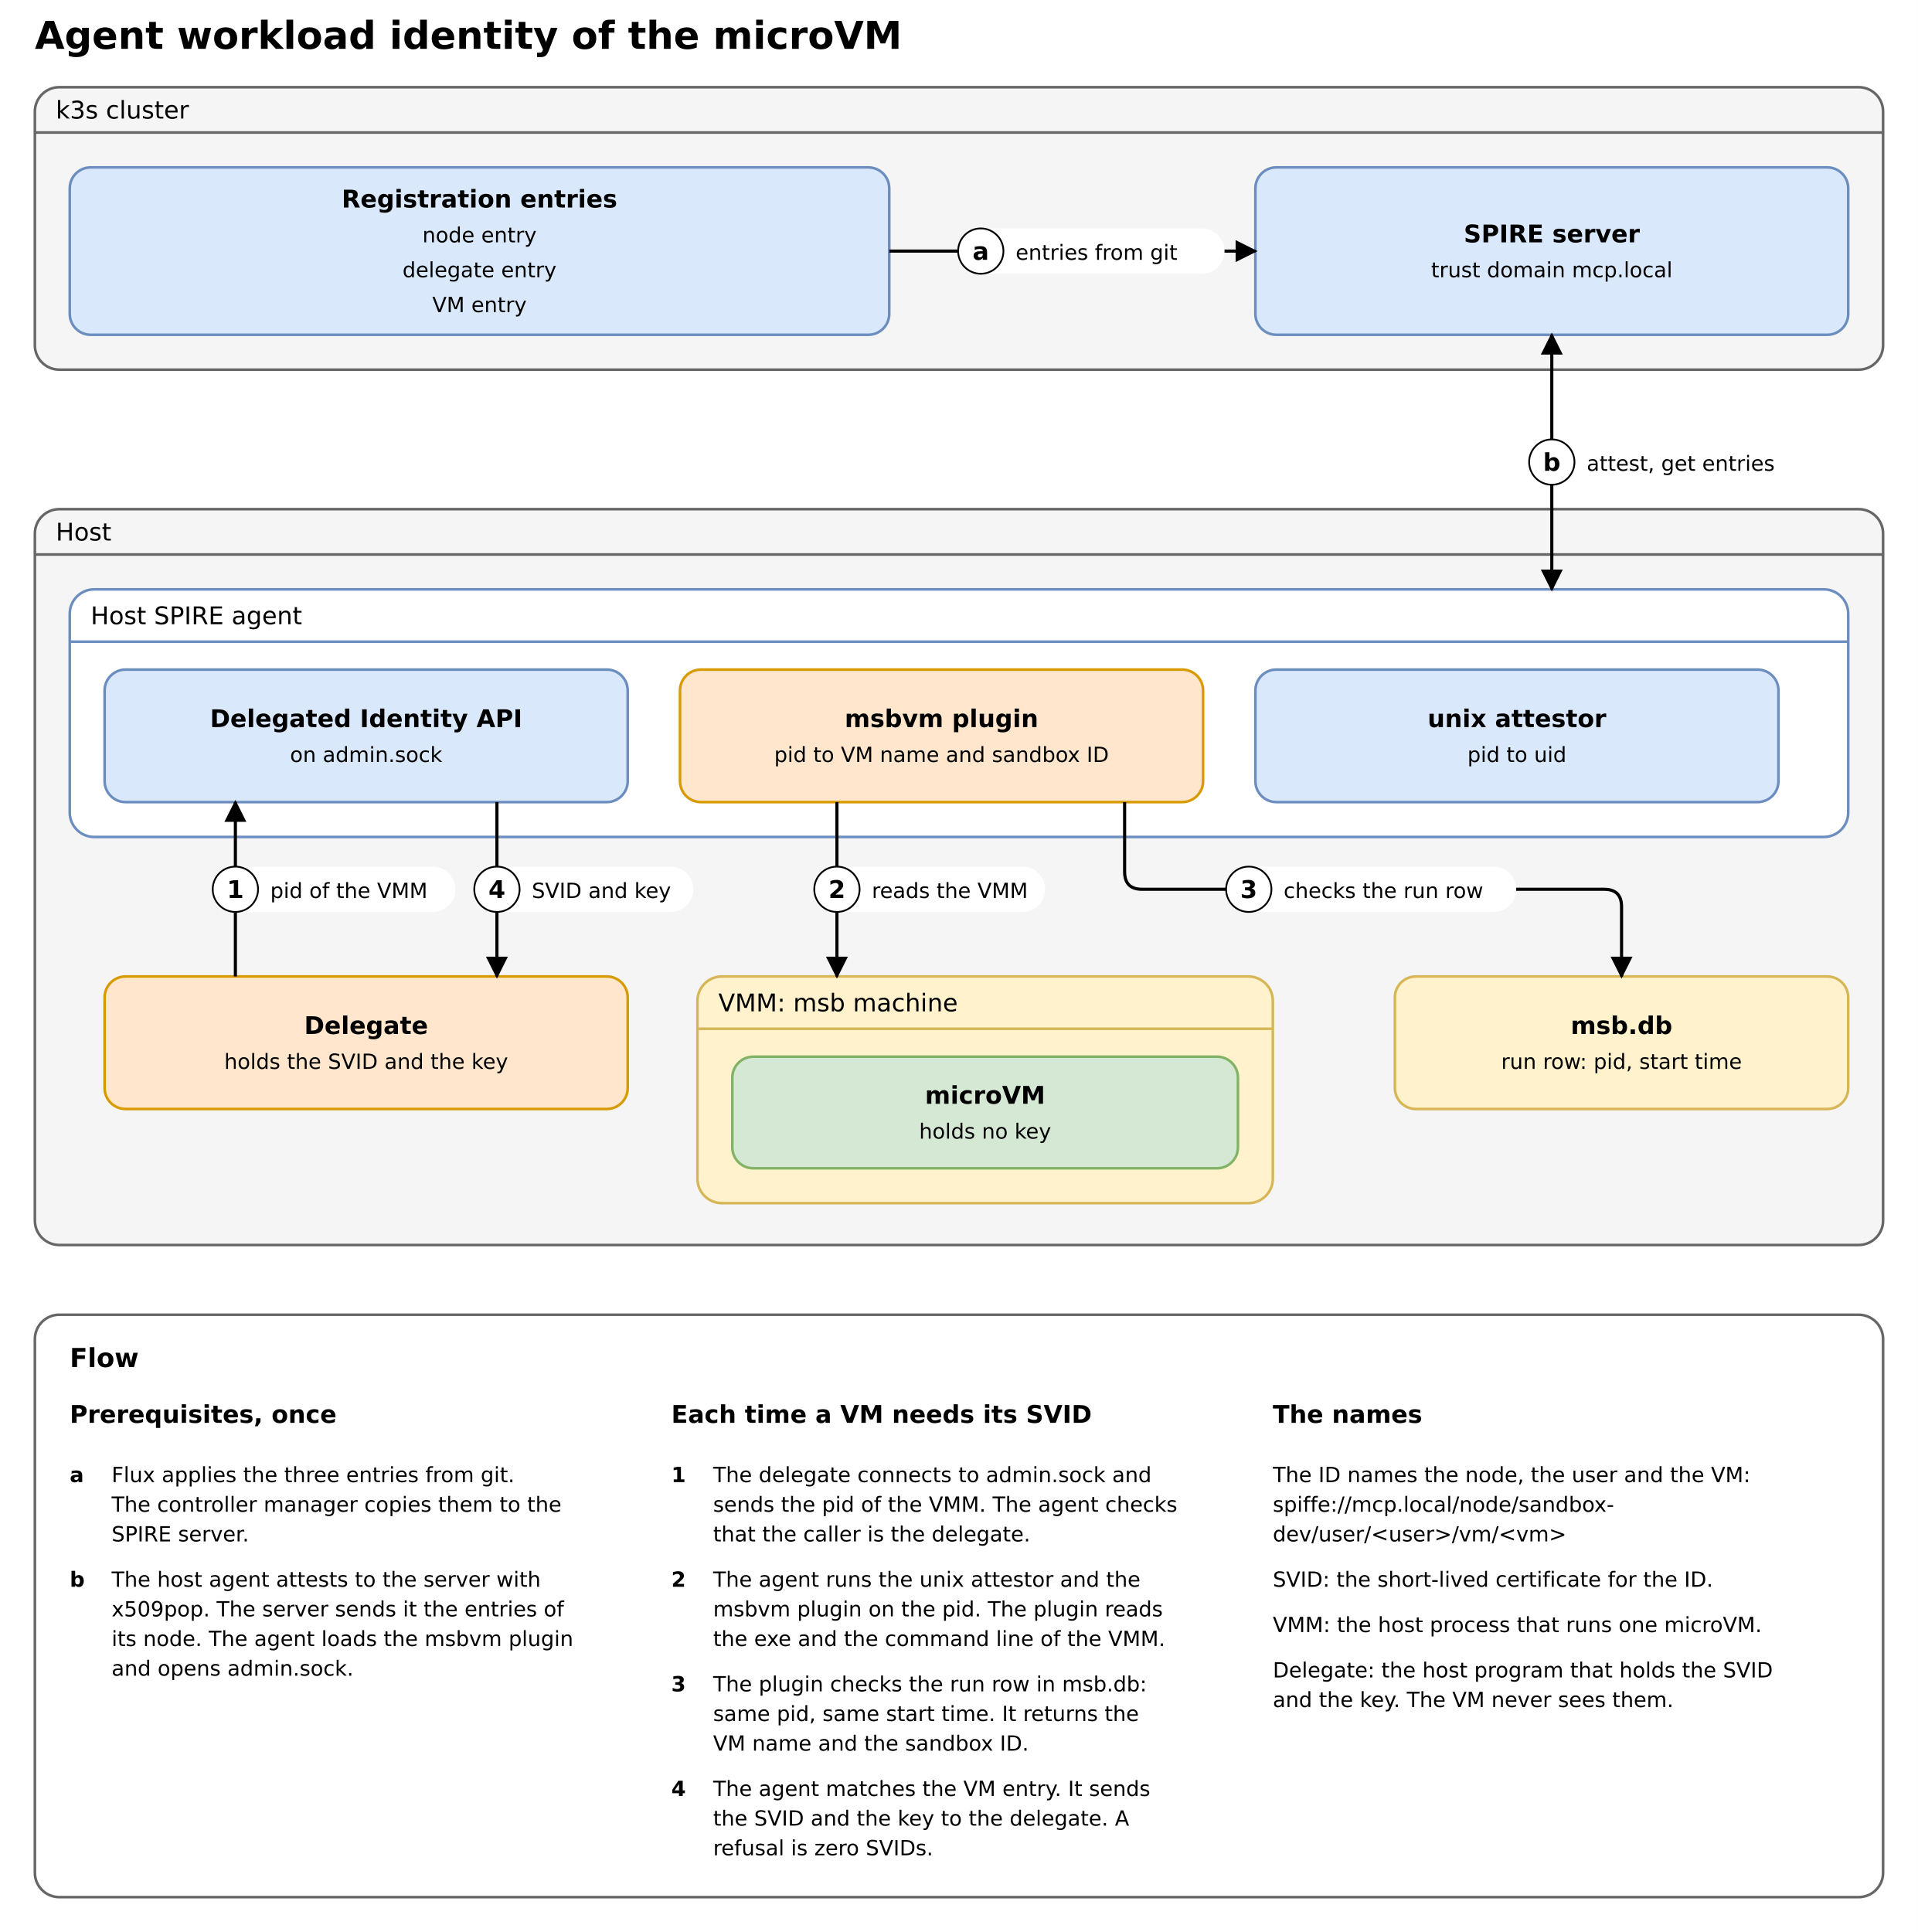
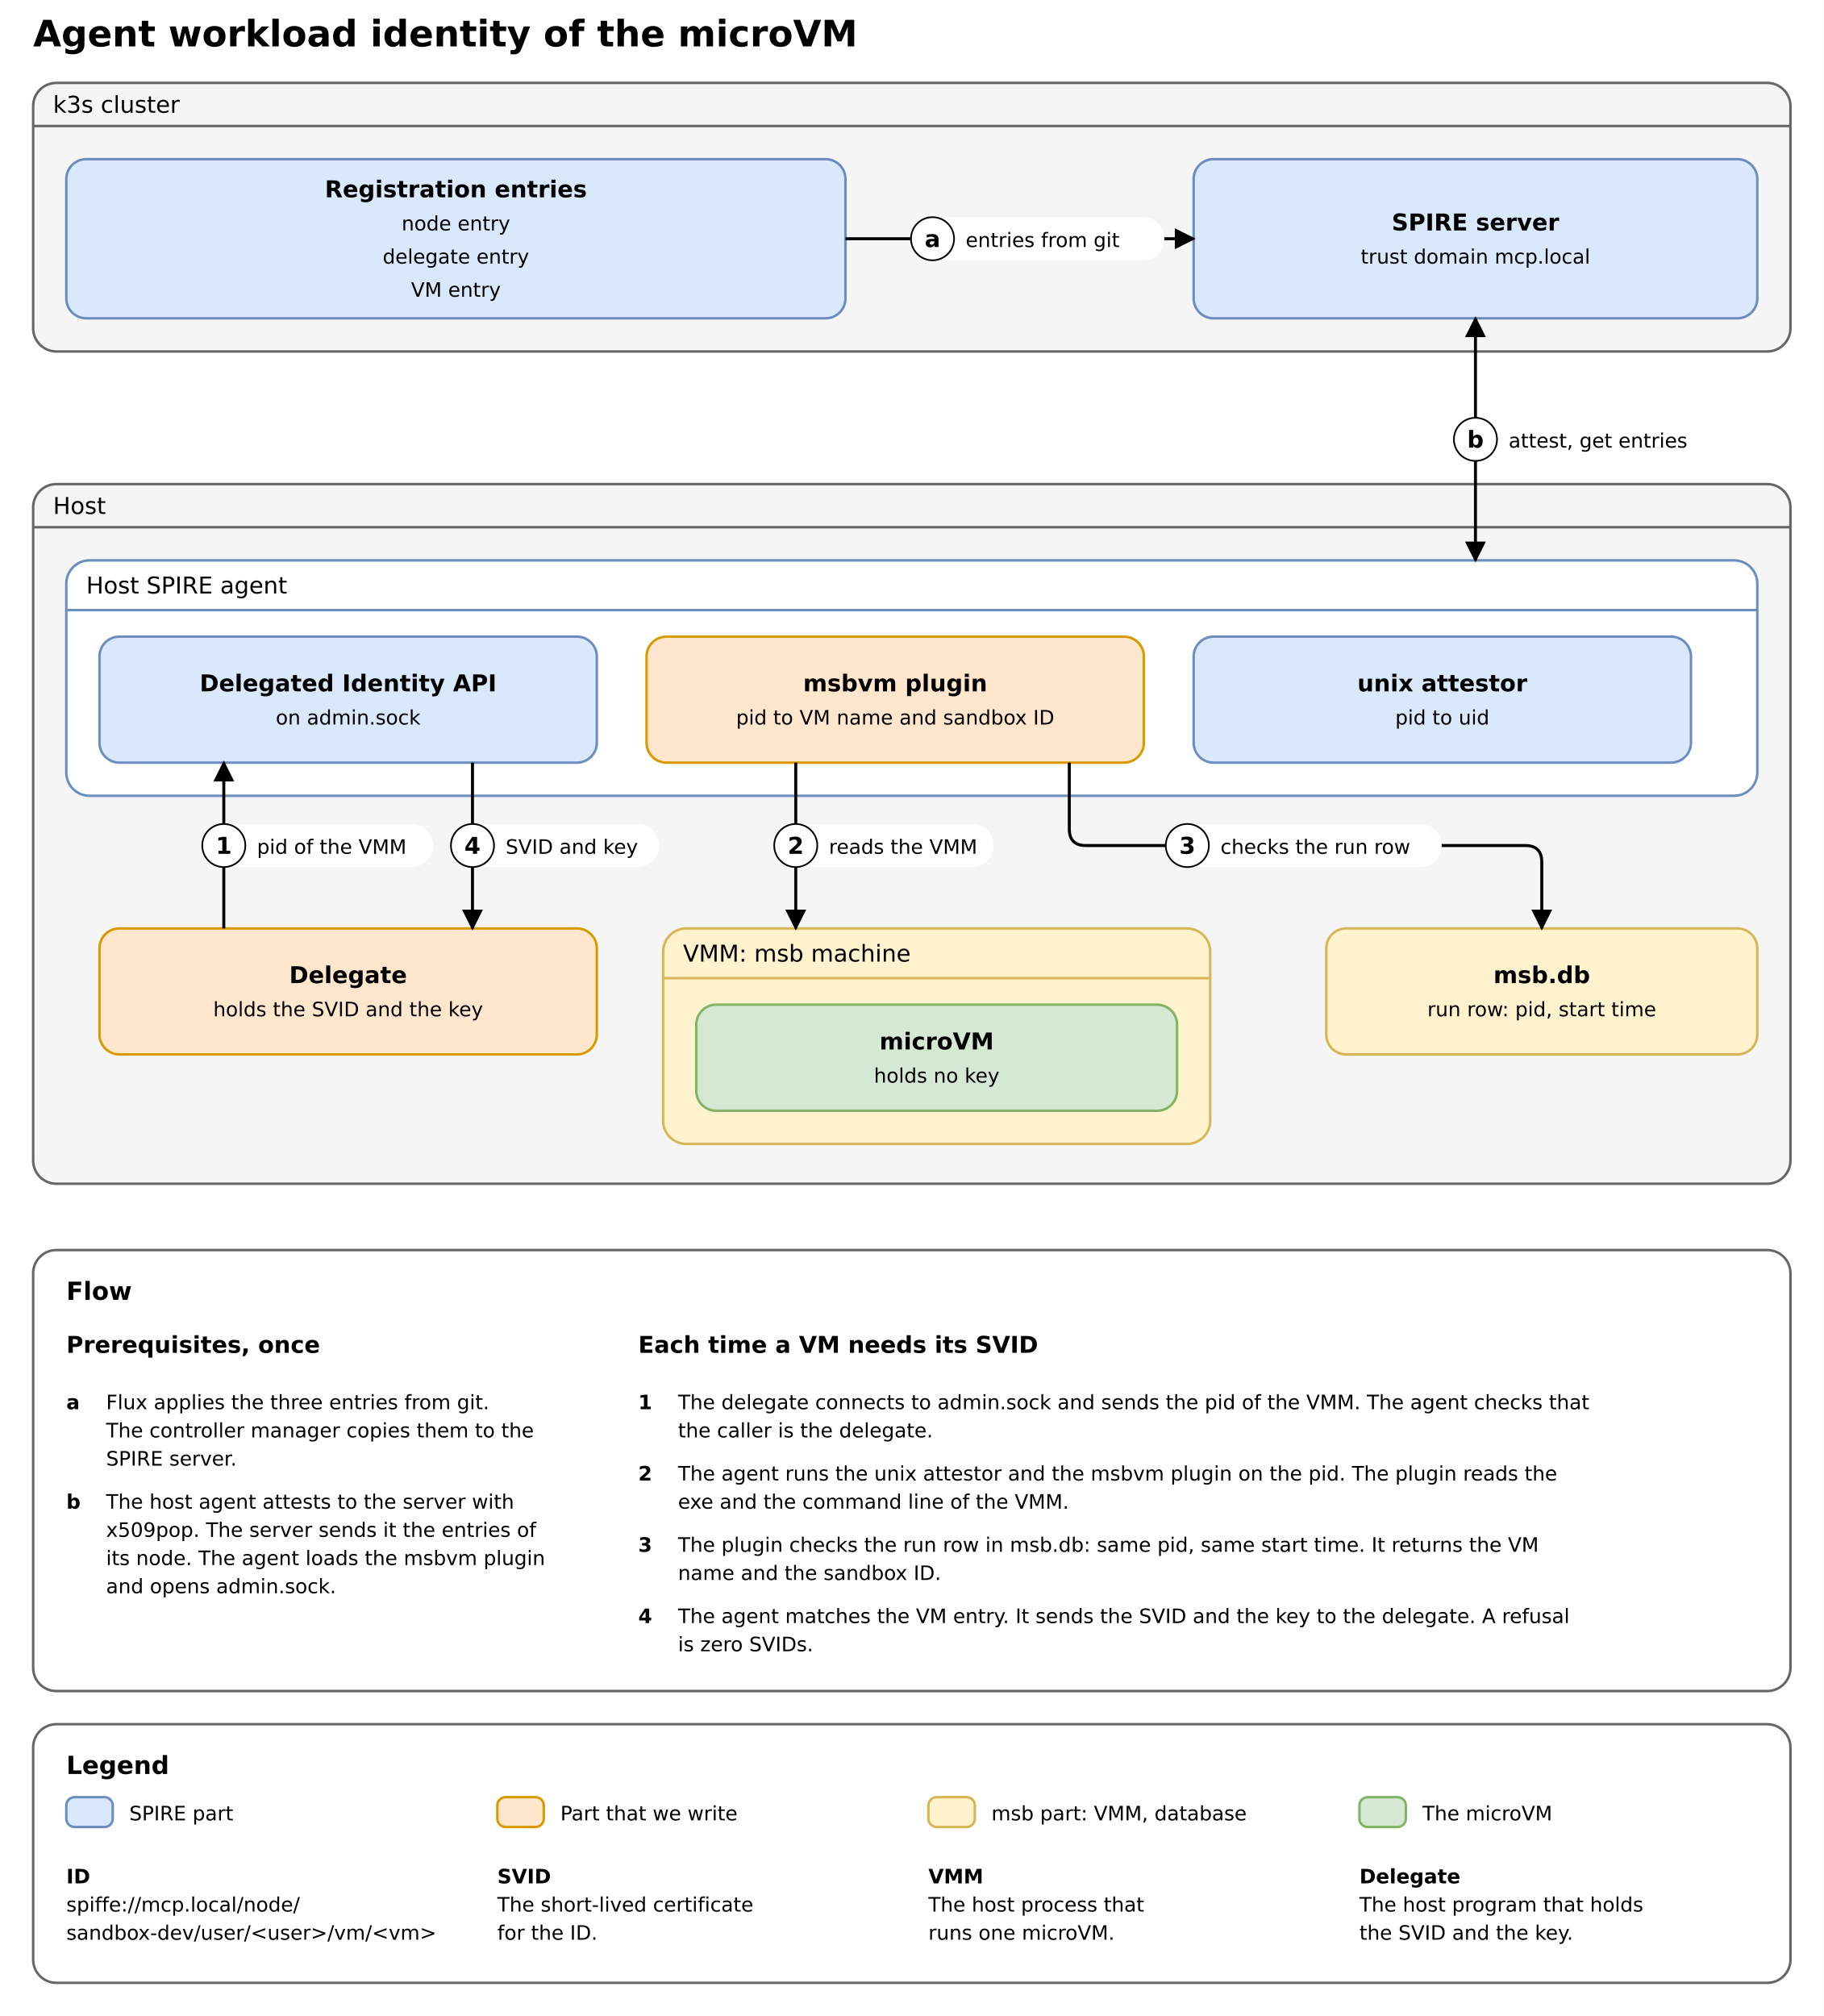
- <svg xmlns="http://www.w3.org/2000/svg" width="1100" height="1108" viewBox="0 0 1100 1108" font-family="DejaVu Sans, Verdana, Helvetica, Arial, sans-serif">
+ <svg xmlns="http://www.w3.org/2000/svg" width="1100" height="1216" viewBox="0 0 1100 1216" font-family="DejaVu Sans, Verdana, Helvetica, Arial, sans-serif">
  <defs>
    <marker id="ar" viewBox="0 0 10 10" refX="9" refY="5" markerWidth="7" markerHeight="7" orient="auto-start-reverse">
      <path d="M0,0 L10,5 L0,10 z" fill="#000" />
    </marker>
  </defs>
-   <rect width="1100" height="1108" fill="#ffffff" />
+   <rect width="1100" height="1216" fill="#ffffff" />
  <text x="20" y="28" font-size="22" font-weight="bold" fill="#000">Agent workload identity of the microVM</text>
  <rect x="20" y="50" width="1060" height="162" rx="14" fill="#f5f5f5" stroke="#666666" stroke-width="1.5" />
  <line x1="20" y1="76" x2="1080" y2="76" stroke="#666666" stroke-width="1.5" />
  <text x="32" y="68.0" font-size="14" fill="#000">k3s cluster</text>
  <rect x="40" y="96" width="470" height="96" rx="12" fill="#dae8fc" stroke="#6c8ebf" stroke-width="1.5" />
  <text x="275.0" y="119.0" font-size="14" text-anchor="middle" fill="#000" font-weight="bold">Registration entries</text>
  <text x="275.0" y="139.0" font-size="12" text-anchor="middle" fill="#000">node entry</text>
  <text x="275.0" y="159.0" font-size="12" text-anchor="middle" fill="#000">delegate entry</text>
  <text x="275.0" y="179.0" font-size="12" text-anchor="middle" fill="#000">VM entry</text>
  <rect x="720" y="96" width="340" height="96" rx="12" fill="#dae8fc" stroke="#6c8ebf" stroke-width="1.5" />
  <text x="890.0" y="139.0" font-size="14" text-anchor="middle" fill="#000" font-weight="bold">SPIRE server</text>
  <text x="890.0" y="159.0" font-size="12" text-anchor="middle" fill="#000">trust domain mcp.local</text>
  <rect x="20" y="292" width="1060" height="422" rx="14" fill="#f5f5f5" stroke="#666666" stroke-width="1.5" />
  <line x1="20" y1="318" x2="1080" y2="318" stroke="#666666" stroke-width="1.5" />
  <text x="32" y="310.0" font-size="14" fill="#000">Host</text>
  <rect x="40" y="338" width="1020" height="142" rx="14" fill="#ffffff" stroke="#6c8ebf" stroke-width="1.5" />
  <line x1="40" y1="368" x2="1060" y2="368" stroke="#6c8ebf" stroke-width="1.5" />
  <text x="52" y="358.0" font-size="14" fill="#000">Host SPIRE agent</text>
  <rect x="60" y="384" width="300" height="76" rx="12" fill="#dae8fc" stroke="#6c8ebf" stroke-width="1.5" />
  <text x="210.0" y="417.0" font-size="14" text-anchor="middle" fill="#000" font-weight="bold">Delegated Identity API</text>
  <text x="210.0" y="437.0" font-size="12" text-anchor="middle" fill="#000">on admin.sock</text>
  <rect x="390" y="384" width="300" height="76" rx="12" fill="#ffe6cc" stroke="#d79b00" stroke-width="1.5" />
  <text x="540.0" y="417.0" font-size="14" text-anchor="middle" fill="#000" font-weight="bold">msbvm plugin</text>
  <text x="540.0" y="437.0" font-size="12" text-anchor="middle" fill="#000">pid to VM name and sandbox ID</text>
  <rect x="720" y="384" width="300" height="76" rx="12" fill="#dae8fc" stroke="#6c8ebf" stroke-width="1.5" />
  <text x="870.0" y="417.0" font-size="14" text-anchor="middle" fill="#000" font-weight="bold">unix attestor</text>
  <text x="870.0" y="437.0" font-size="12" text-anchor="middle" fill="#000">pid to uid</text>
  <rect x="60" y="560" width="300" height="76" rx="12" fill="#ffe6cc" stroke="#d79b00" stroke-width="1.5" />
  <text x="210.0" y="593.0" font-size="14" text-anchor="middle" fill="#000" font-weight="bold">Delegate</text>
  <text x="210.0" y="613.0" font-size="12" text-anchor="middle" fill="#000">holds the SVID and the key</text>
  <rect x="400" y="560" width="330" height="130" rx="14" fill="#fff2cc" stroke="#d6b656" stroke-width="1.5" />
  <line x1="400" y1="590" x2="730" y2="590" stroke="#d6b656" stroke-width="1.5" />
  <text x="412" y="580.0" font-size="14" fill="#000">VMM: msb machine</text>
  <rect x="420" y="606" width="290" height="64" rx="12" fill="#d5e8d4" stroke="#82b366" stroke-width="1.5" />
  <text x="565.0" y="633.0" font-size="14" text-anchor="middle" fill="#000" font-weight="bold">microVM</text>
  <text x="565.0" y="653.0" font-size="12" text-anchor="middle" fill="#000">holds no key</text>
  <rect x="800" y="560" width="260" height="76" rx="12" fill="#fff2cc" stroke="#d6b656" stroke-width="1.5" />
  <text x="930.0" y="593.0" font-size="14" text-anchor="middle" fill="#000" font-weight="bold">msb.db</text>
  <text x="930.0" y="613.0" font-size="12" text-anchor="middle" fill="#000">run row: pid, start time</text>
  <path d="M510.0,144.0 L720.0,144.0" fill="none" stroke="#000" stroke-width="1.8" marker-end="url(#ar)" />
  <path d="M890.0,338.0 L890.0,192.0" fill="none" stroke="#000" stroke-width="1.8" marker-end="url(#ar)" marker-start="url(#ar)" />
  <path d="M135.0,560.0 L135.0,460.0" fill="none" stroke="#000" stroke-width="1.8" marker-end="url(#ar)" />
  <path d="M285.0,460.0 L285.0,560.0" fill="none" stroke="#000" stroke-width="1.8" marker-end="url(#ar)" />
  <path d="M480.0,460.0 L480.0,560.0" fill="none" stroke="#000" stroke-width="1.8" marker-end="url(#ar)" />
  <path d="M645.0,460.0 L645.0,500.0 Q645.0,510.0 655.0,510.0 L920.0,510.0 Q930.0,510.0 930.0,520.0 L930.0,560.0" fill="none" stroke="#000" stroke-width="1.8" marker-end="url(#ar)" />
  <rect x="549.5" y="131.0" width="152.8" height="26" rx="13" fill="#ffffff" />
  <circle cx="562.5" cy="144.0" r="13" fill="#ffffff" stroke="#000" stroke-width="1" />
  <text x="562.5" y="149.0" font-size="14" font-weight="bold" text-anchor="middle" fill="#000">a</text>
  <text x="582.5" y="149.0" font-size="12" fill="#000">entries from git</text>
  <rect x="877.0" y="252.0" width="173.2" height="26" rx="13" fill="#ffffff" />
  <circle cx="890.0" cy="265.0" r="13" fill="#ffffff" stroke="#000" stroke-width="1" />
  <text x="890.0" y="270.0" font-size="14" font-weight="bold" text-anchor="middle" fill="#000">b</text>
  <text x="910.0" y="270.0" font-size="12" fill="#000">attest, get entries</text>
  <rect x="122.0" y="497.0" width="139.2" height="26" rx="13" fill="#ffffff" />
  <circle cx="135.0" cy="510.0" r="13" fill="#ffffff" stroke="#000" stroke-width="1" />
  <text x="135.0" y="515.0" font-size="14" font-weight="bold" text-anchor="middle" fill="#000">1</text>
  <text x="155.0" y="515.0" font-size="12" fill="#000">pid of the VMM</text>
  <rect x="272.0" y="497.0" width="125.6" height="26" rx="13" fill="#ffffff" />
  <circle cx="285.0" cy="510.0" r="13" fill="#ffffff" stroke="#000" stroke-width="1" />
  <text x="285.0" y="515.0" font-size="14" font-weight="bold" text-anchor="middle" fill="#000">4</text>
  <text x="305.0" y="515.0" font-size="12" fill="#000">SVID and key</text>
  <rect x="467.0" y="497.0" width="132.4" height="26" rx="13" fill="#ffffff" />
  <circle cx="480.0" cy="510.0" r="13" fill="#ffffff" stroke="#000" stroke-width="1" />
  <text x="480.0" y="515.0" font-size="14" font-weight="bold" text-anchor="middle" fill="#000">2</text>
  <text x="500.0" y="515.0" font-size="12" fill="#000">reads the VMM</text>
  <rect x="703.2" y="497.0" width="166.4" height="26" rx="13" fill="#ffffff" />
  <circle cx="716.2" cy="510.0" r="13" fill="#ffffff" stroke="#000" stroke-width="1" />
  <text x="716.2" y="515.0" font-size="14" font-weight="bold" text-anchor="middle" fill="#000">3</text>
  <text x="736.2" y="515.0" font-size="12" fill="#000">checks the run row</text>
-   <rect x="20" y="754" width="1060" height="334" rx="14" fill="#ffffff" stroke="#666666" stroke-width="1.5" />
+   <rect x="20" y="754" width="1060" height="266" rx="14" fill="#ffffff" stroke="#666666" stroke-width="1.5" />
  <text x="40" y="784" font-size="15" font-weight="bold" fill="#000">Flow</text>
  <text x="40" y="816" font-size="14" font-weight="bold" fill="#000">Prerequisites, once</text>
  <text x="40" y="850" font-size="12" font-weight="bold" fill="#000">a</text>
  <text x="64" y="850" font-size="12" fill="#000">Flux applies the three entries from git.</text>
  <text x="64" y="867" font-size="12" fill="#000">The controller manager copies them to the</text>
  <text x="64" y="884" font-size="12" fill="#000">SPIRE server.</text>
  <text x="40" y="910" font-size="12" font-weight="bold" fill="#000">b</text>
  <text x="64" y="910" font-size="12" fill="#000">The host agent attests to the server with</text>
  <text x="64" y="927" font-size="12" fill="#000">x509pop. The server sends it the entries of</text>
  <text x="64" y="944" font-size="12" fill="#000">its node. The agent loads the msbvm plugin</text>
  <text x="64" y="961" font-size="12" fill="#000">and opens admin.sock.</text>
  <text x="385" y="816" font-size="14" font-weight="bold" fill="#000">Each time a VM needs its SVID</text>
  <text x="385" y="850" font-size="12" font-weight="bold" fill="#000">1</text>
-   <text x="409" y="850" font-size="12" fill="#000">The delegate connects to admin.sock and</text>
-   <text x="409" y="867" font-size="12" fill="#000">sends the pid of the VMM. The agent checks</text>
-   <text x="409" y="884" font-size="12" fill="#000">that the caller is the delegate.</text>
-   <text x="385" y="910" font-size="12" font-weight="bold" fill="#000">2</text>
-   <text x="409" y="910" font-size="12" fill="#000">The agent runs the unix attestor and the</text>
-   <text x="409" y="927" font-size="12" fill="#000">msbvm plugin on the pid. The plugin reads</text>
-   <text x="409" y="944" font-size="12" fill="#000">the exe and the command line of the VMM.</text>
-   <text x="385" y="970" font-size="12" font-weight="bold" fill="#000">3</text>
-   <text x="409" y="970" font-size="12" fill="#000">The plugin checks the run row in msb.db:</text>
-   <text x="409" y="987" font-size="12" fill="#000">same pid, same start time. It returns the</text>
-   <text x="409" y="1004" font-size="12" fill="#000">VM name and the sandbox ID.</text>
-   <text x="385" y="1030" font-size="12" font-weight="bold" fill="#000">4</text>
-   <text x="409" y="1030" font-size="12" fill="#000">The agent matches the VM entry. It sends</text>
-   <text x="409" y="1047" font-size="12" fill="#000">the SVID and the key to the delegate. A</text>
-   <text x="409" y="1064" font-size="12" fill="#000">refusal is zero SVIDs.</text>
-   <text x="730" y="816" font-size="14" font-weight="bold" fill="#000">The names</text>
-   <text x="730" y="850" font-size="12" fill="#000">The ID names the node, the user and the VM:</text>
-   <text x="730" y="867" font-size="12" fill="#000">spiffe://mcp.local/node/sandbox-</text>
-   <text x="730" y="884" font-size="12" fill="#000">dev/user/&lt;user&gt;/vm/&lt;vm&gt;</text>
-   <text x="730" y="910" font-size="12" fill="#000">SVID: the short-lived certificate for the ID.</text>
-   <text x="730" y="936" font-size="12" fill="#000">VMM: the host process that runs one microVM.</text>
-   <text x="730" y="962" font-size="12" fill="#000">Delegate: the host program that holds the SVID</text>
-   <text x="730" y="979" font-size="12" fill="#000">and the key. The VM never sees them.</text>
+   <text x="409" y="850" font-size="12" fill="#000">The delegate connects to admin.sock and sends the pid of the VMM. The agent checks that</text>
+   <text x="409" y="867" font-size="12" fill="#000">the caller is the delegate.</text>
+   <text x="385" y="893" font-size="12" font-weight="bold" fill="#000">2</text>
+   <text x="409" y="893" font-size="12" fill="#000">The agent runs the unix attestor and the msbvm plugin on the pid. The plugin reads the</text>
+   <text x="409" y="910" font-size="12" fill="#000">exe and the command line of the VMM.</text>
+   <text x="385" y="936" font-size="12" font-weight="bold" fill="#000">3</text>
+   <text x="409" y="936" font-size="12" fill="#000">The plugin checks the run row in msb.db: same pid, same start time. It returns the VM</text>
+   <text x="409" y="953" font-size="12" fill="#000">name and the sandbox ID.</text>
+   <text x="385" y="979" font-size="12" font-weight="bold" fill="#000">4</text>
+   <text x="409" y="979" font-size="12" fill="#000">The agent matches the VM entry. It sends the SVID and the key to the delegate. A refusal</text>
+   <text x="409" y="996" font-size="12" fill="#000">is zero SVIDs.</text>
+   <rect x="20" y="1040" width="1060" height="156" rx="14" fill="#ffffff" stroke="#666666" stroke-width="1.5" />
+   <text x="40" y="1070" font-size="15" font-weight="bold" fill="#000">Legend</text>
+   <rect x="40" y="1084" width="28" height="18" rx="5" fill="#dae8fc" stroke="#6c8ebf" stroke-width="1.5" />
+   <text x="78" y="1098" font-size="12" fill="#000">SPIRE part</text>
+   <rect x="300" y="1084" width="28" height="18" rx="5" fill="#ffe6cc" stroke="#d79b00" stroke-width="1.5" />
+   <text x="338" y="1098" font-size="12" fill="#000">Part that we write</text>
+   <rect x="560" y="1084" width="28" height="18" rx="5" fill="#fff2cc" stroke="#d6b656" stroke-width="1.5" />
+   <text x="598" y="1098" font-size="12" fill="#000">msb part: VMM, database</text>
+   <rect x="820" y="1084" width="28" height="18" rx="5" fill="#d5e8d4" stroke="#82b366" stroke-width="1.5" />
+   <text x="858" y="1098" font-size="12" fill="#000">The microVM</text>
+   <text x="40" y="1136" font-size="12" font-weight="bold" fill="#000">ID</text>
+   <text x="40" y="1153" font-size="12" fill="#000">spiffe://mcp.local/node/</text>
+   <text x="40" y="1170" font-size="12" fill="#000">sandbox-dev/user/&lt;user&gt;/vm/&lt;vm&gt;</text>
+   <text x="300" y="1136" font-size="12" font-weight="bold" fill="#000">SVID</text>
+   <text x="300" y="1153" font-size="12" fill="#000">The short-lived certificate</text>
+   <text x="300" y="1170" font-size="12" fill="#000">for the ID.</text>
+   <text x="560" y="1136" font-size="12" font-weight="bold" fill="#000">VMM</text>
+   <text x="560" y="1153" font-size="12" fill="#000">The host process that</text>
+   <text x="560" y="1170" font-size="12" fill="#000">runs one microVM.</text>
+   <text x="820" y="1136" font-size="12" font-weight="bold" fill="#000">Delegate</text>
+   <text x="820" y="1153" font-size="12" fill="#000">The host program that holds</text>
+   <text x="820" y="1170" font-size="12" fill="#000">the SVID and the key.</text>
</svg>
